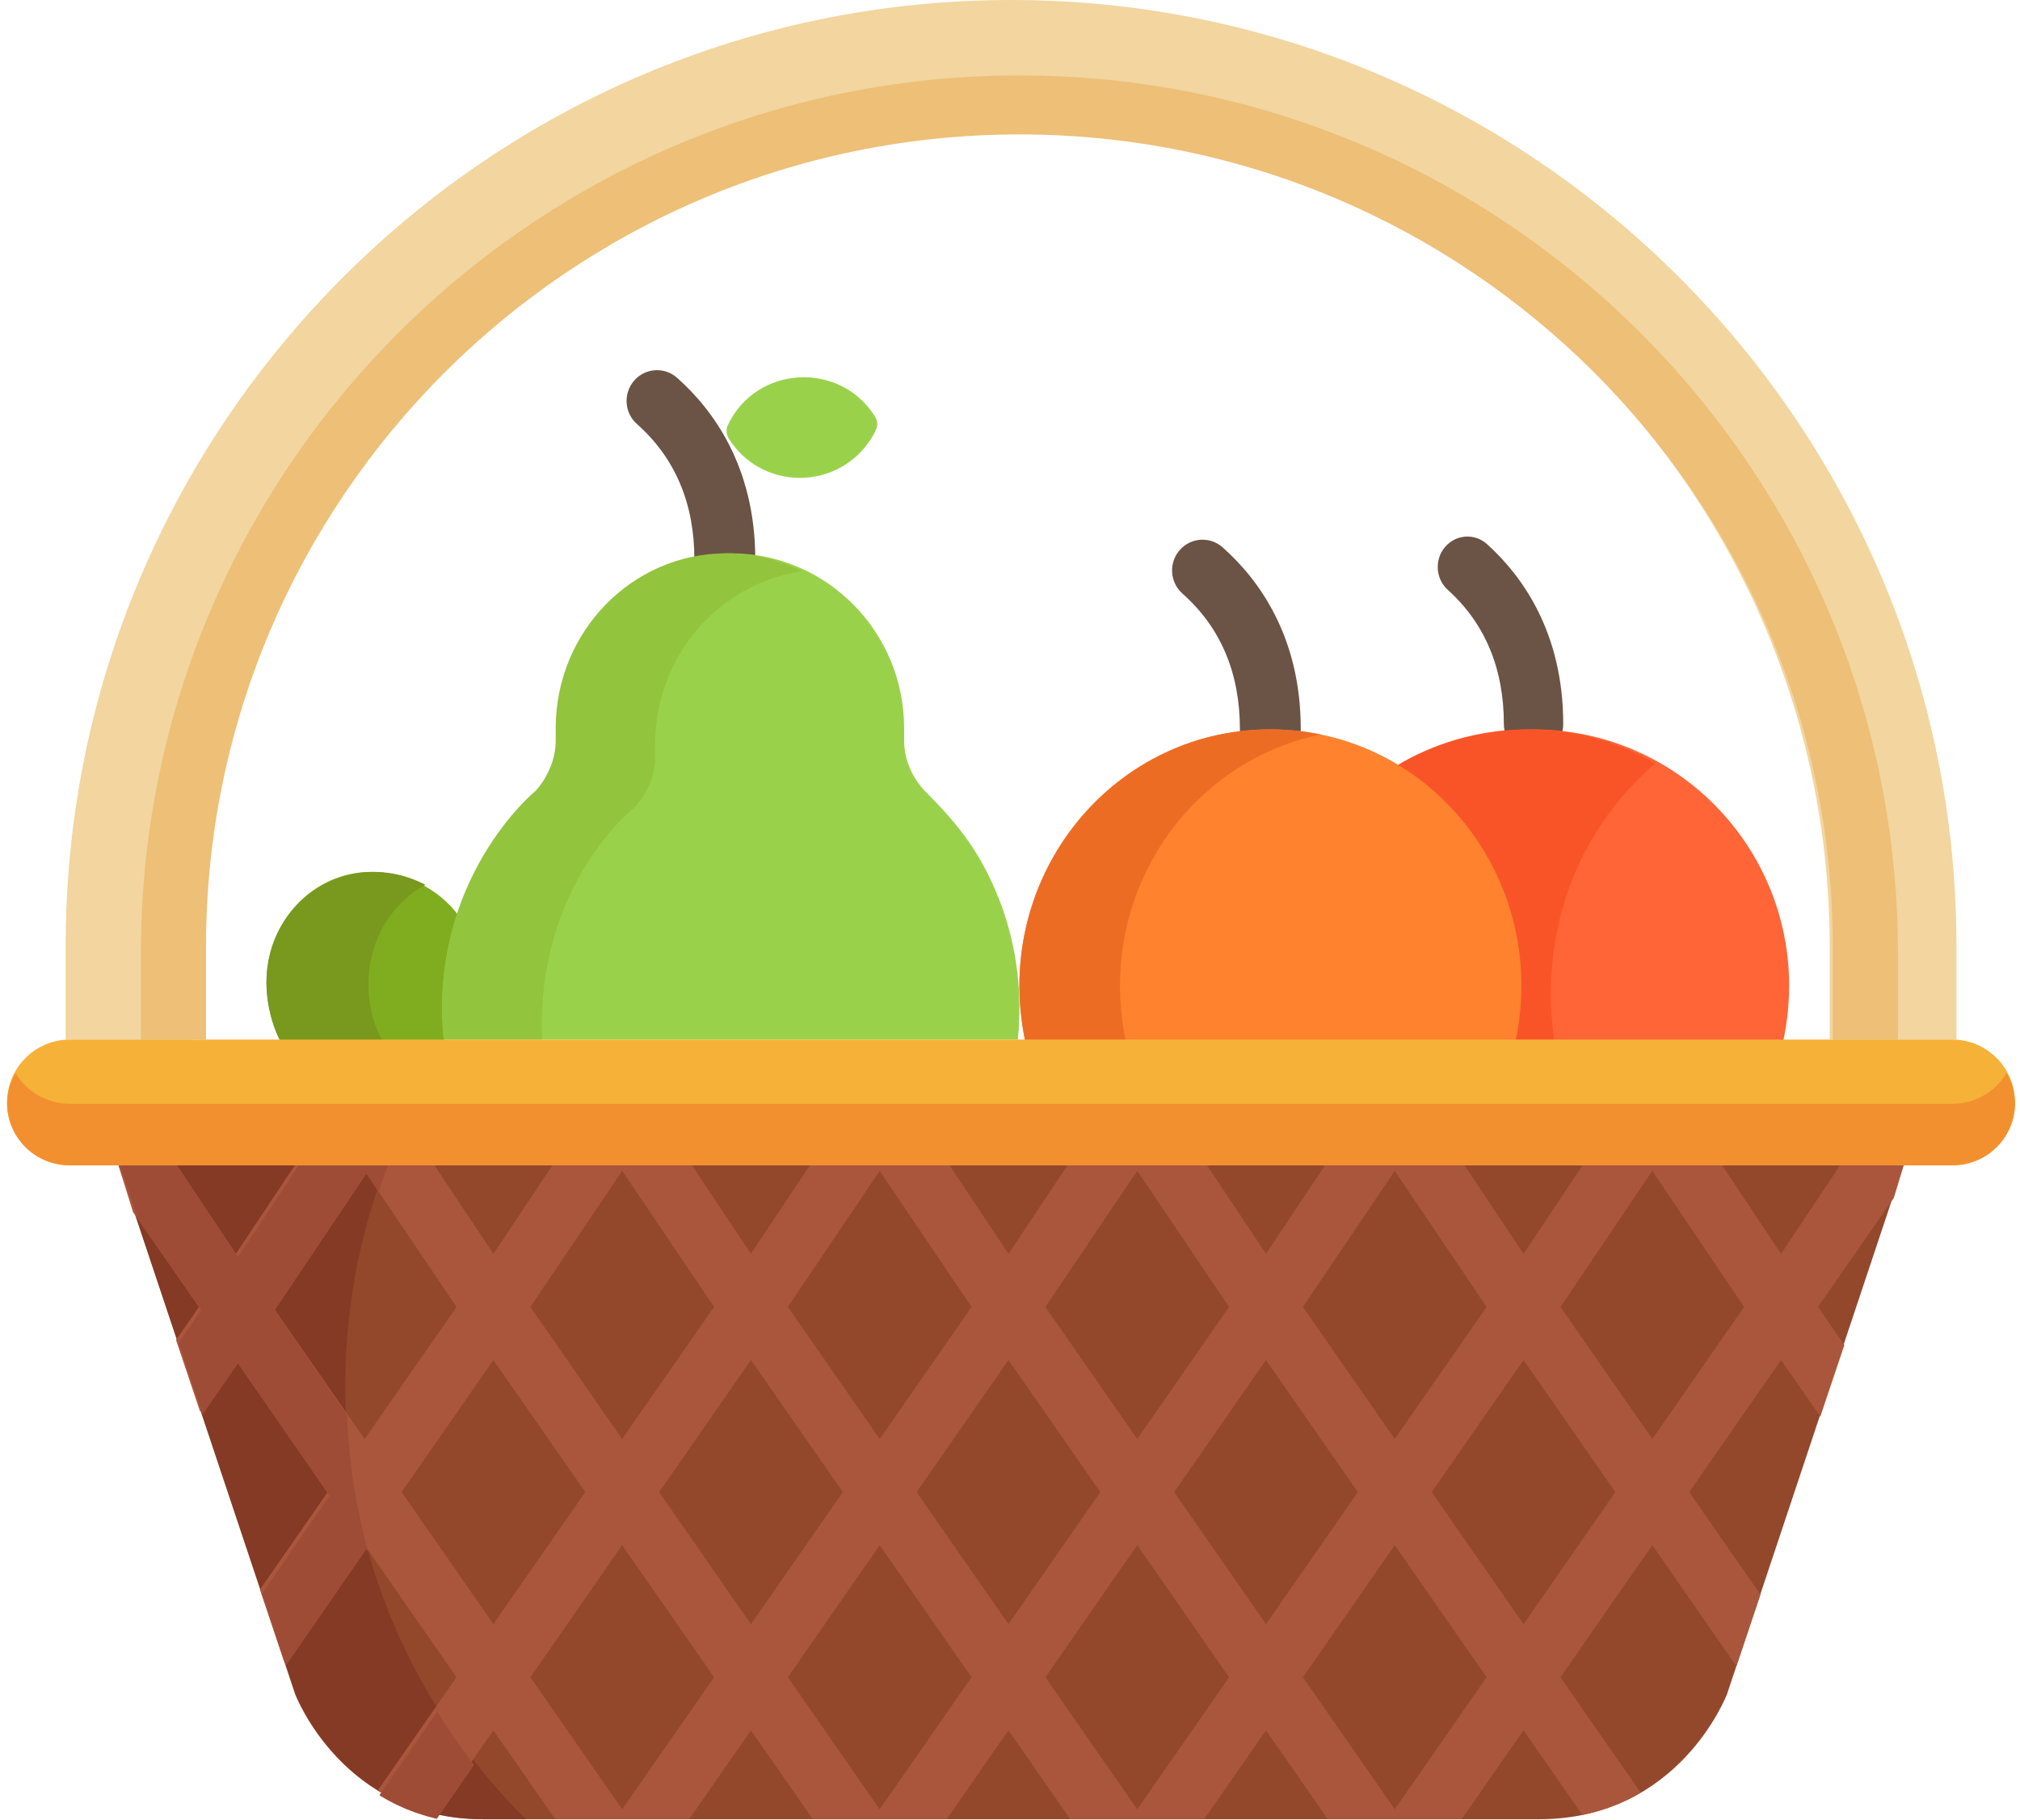
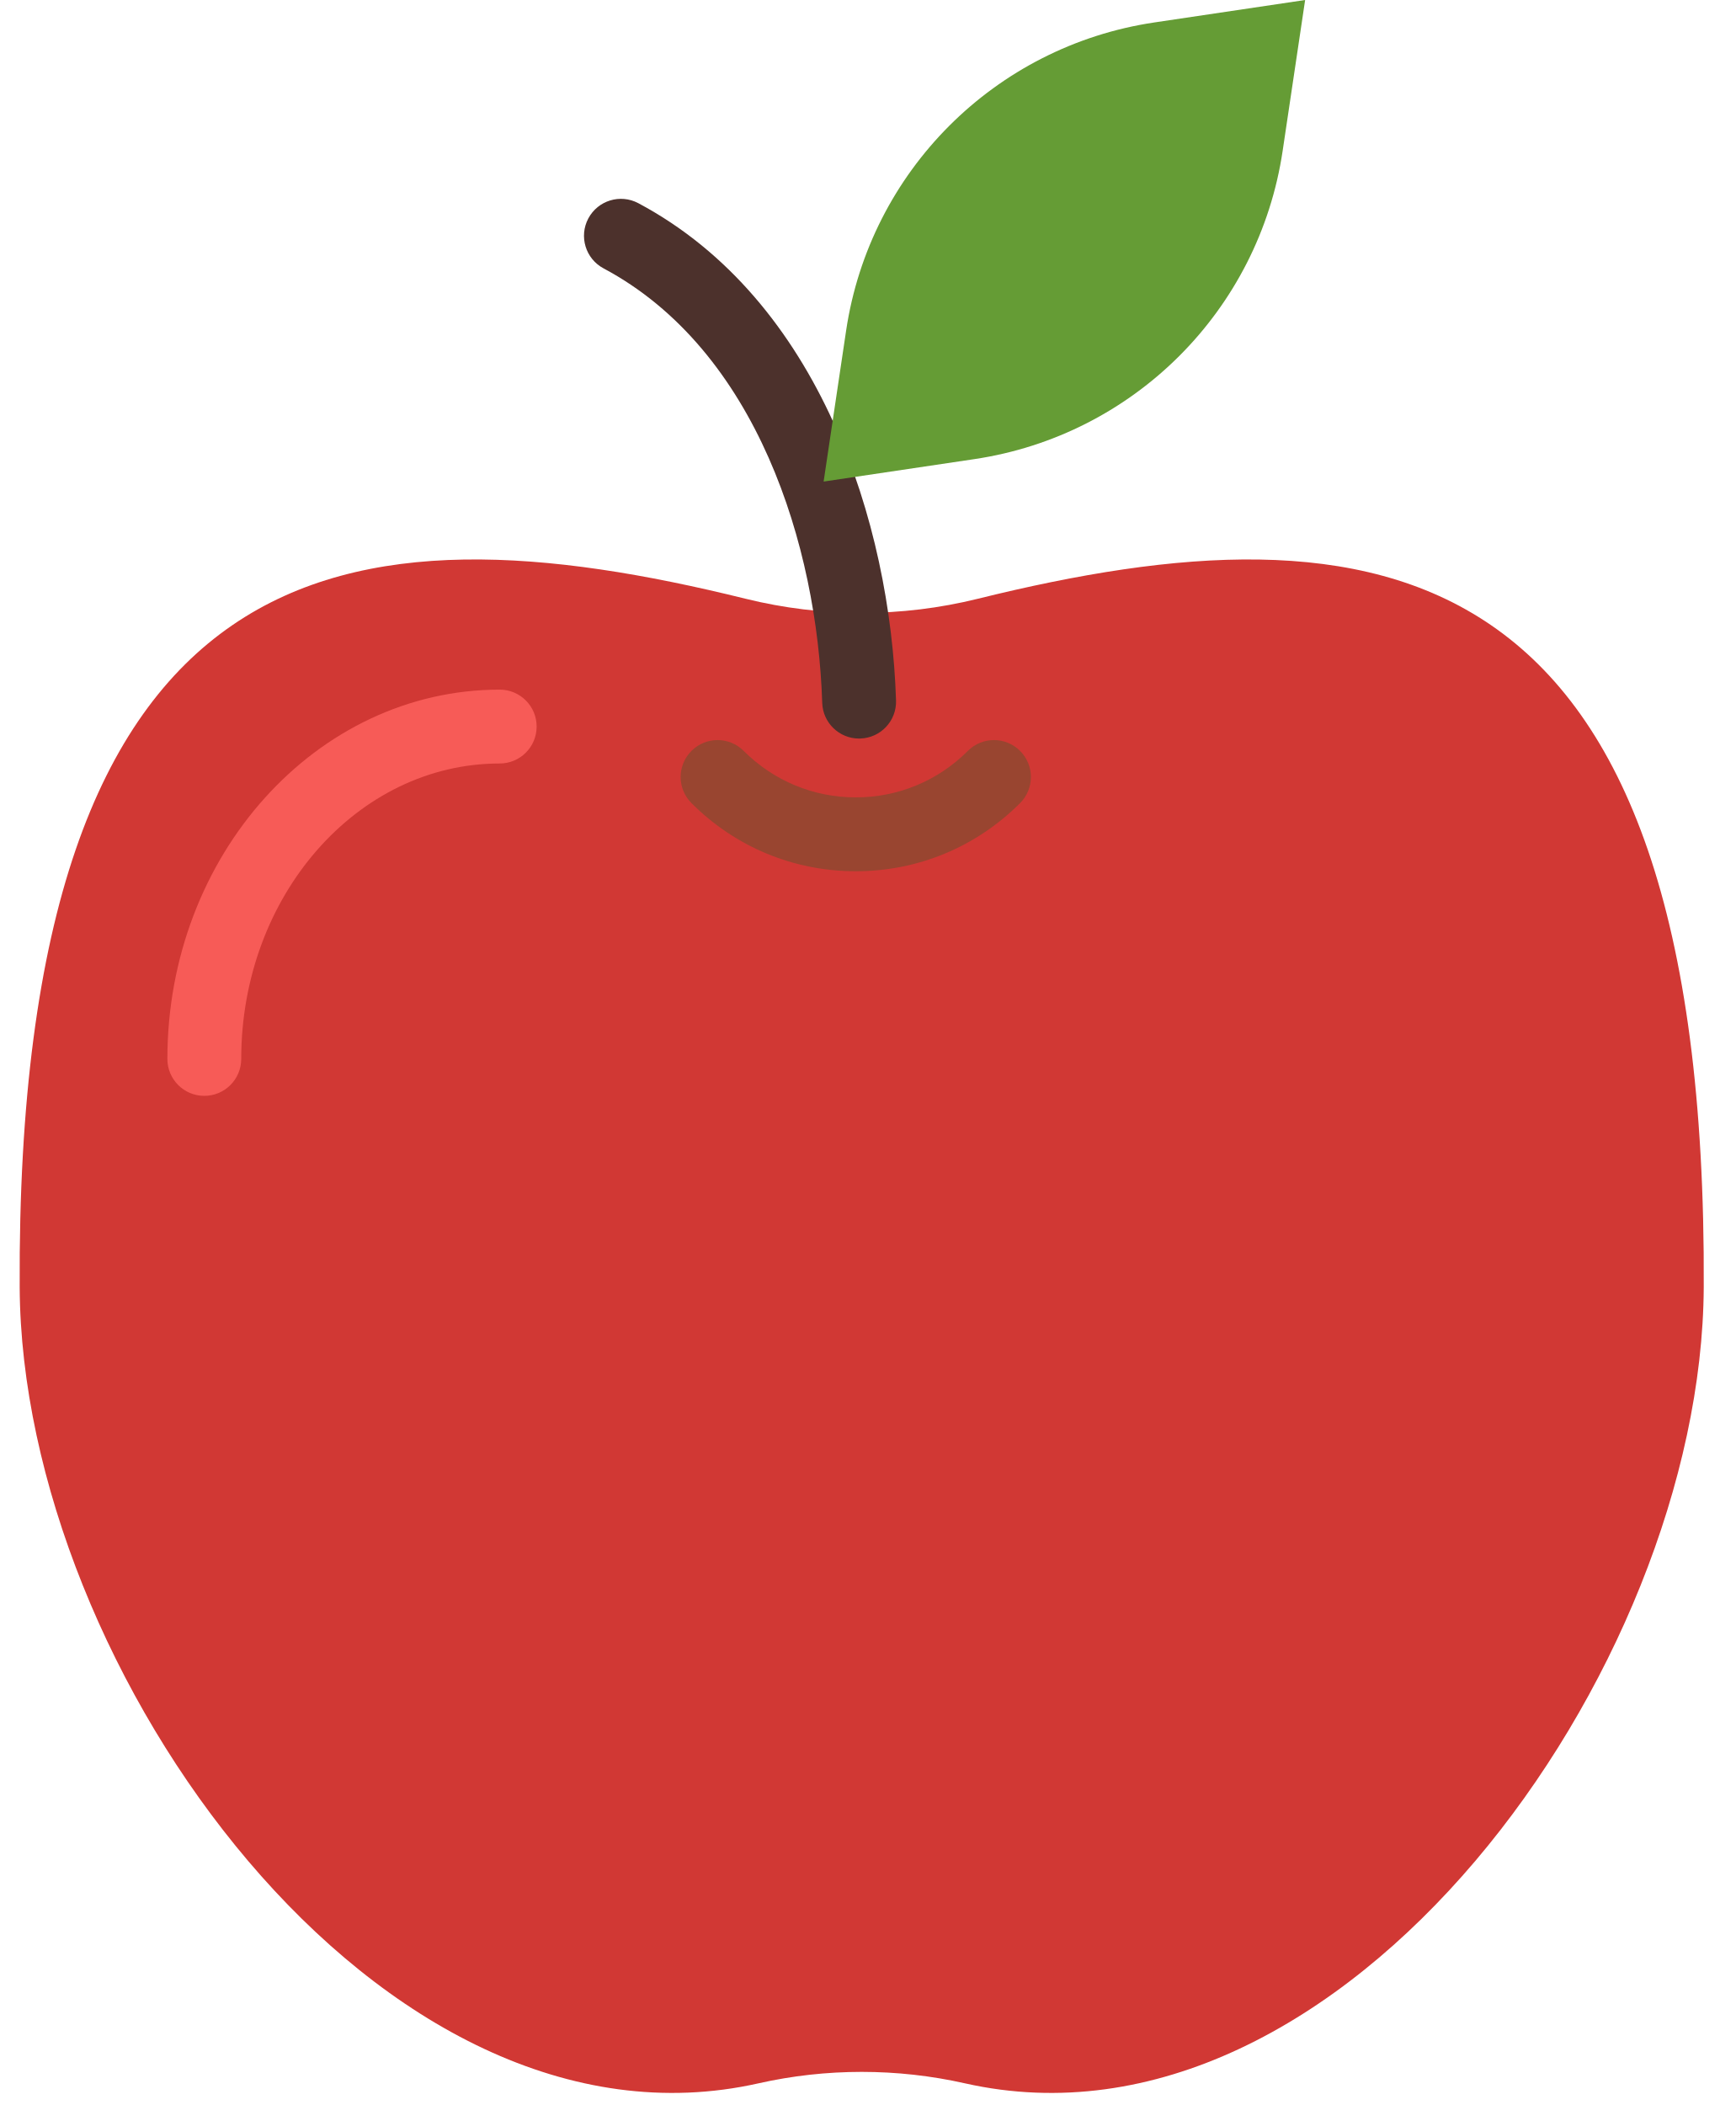
- <svg xmlns="http://www.w3.org/2000/svg" width="241px" height="217px" viewBox="0 0 241 217" version="1.1">
+ <svg xmlns="http://www.w3.org/2000/svg" width="47px" height="57px" viewBox="0 0 47 57" version="1.1">
  <defs />
-   <g id="Hábitos----5-/-5" stroke="none" stroke-width="1" fill="none" fill-rule="evenodd" transform="translate(-802, -126)">
-     <g id="Foods" transform="translate(720, 126)" fill-rule="nonzero">
-       <g id="fruit" transform="translate(82.84714, 0)">
-         <path d="M182.116,90 C180.16,90 178.574,88.372 178.574,86.364 C178.574,79.74 176.326,74.359 171.892,70.369 C170.421,69.046 170.274,66.749 171.564,65.239 C172.853,63.729 175.09,63.578 176.561,64.902 C180.711,68.636 185.657,75.391 185.657,86.365 C185.657,88.372 184.072,90 182.116,90 Z" id="Shape" fill="#6B5445" />
-         <path d="M179.551,125 L211.717,125 C216.452,105.303 201.696,87 182.018,87 C176.221,87 170.311,88.607 165.694,91.4 C177.32,98.43 182.678,111.986 179.551,125 Z" id="Shape" fill="#FF6536" />
-         <path d="M184.718,125 C182.5,111.251 187.396,99.005 196.637,91.07 C186.638,85.198 174.429,86.008 165.694,91.4 C177.085,98.43 182.335,111.986 179.271,125 L184.718,125 L184.718,125 Z" id="Shape" fill="#F95428" />
-         <path d="M205.211,202.043 L226.582,138 C214.796,138 24.984,138 12.976,138 L34.348,202.043 C34.396,202.17 40.049,217 56.777,217 L119.78,217 L182.781,217 C199.509,217 205.163,202.169 205.211,202.043 Z" id="Shape" fill="#93482B" />
-         <path d="M40.352,165.243 C40.352,155.612 42.222,146.418 45.612,138 L12.976,138 L34.415,202.043 C34.463,202.17 40.134,217 56.914,217 L61.886,217 C48.586,203.78 40.352,185.473 40.352,165.243 Z" id="Shape" fill="#843A24" />
-         <path d="M103.552,49.69 C99.384,43.024 89.37,43.558 86.002,50.692 C85.759,51.207 85.793,51.809 86.094,52.294 C87.92,55.241 91.097,57 94.593,57 C94.784,57 94.977,56.994 95.172,56.984 C98.842,56.775 102.09,54.596 103.647,51.299 C103.892,50.78 103.856,50.176 103.552,49.69 Z" id="Shape" fill="#9AD14B" />
-         <g id="Group" transform="translate(73.86372, 44)" fill="#6B5445">
-           <path d="M11.766,26.385 C9.76,26.385 8.134,24.743 8.134,22.717 C8.134,16.036 5.829,10.607 1.281,6.58 C-0.227,5.245 -0.377,2.927 0.945,1.404 C2.268,-0.12 4.562,-0.271 6.07,1.064 C10.325,4.833 15.398,11.648 15.398,22.718 C15.398,24.743 13.772,26.385 11.766,26.385 Z" id="Shape" />
-           <path d="M76.848,46.608 C74.842,46.608 73.216,44.966 73.216,42.94 C73.216,36.256 70.911,30.827 66.364,26.803 C64.855,25.467 64.704,23.15 66.026,21.627 C67.348,20.103 69.643,19.951 71.152,21.286 C75.407,25.052 80.479,31.867 80.479,42.941 C80.479,44.966 78.854,46.608 76.848,46.608 Z" id="Shape" />
+   <g id="Hábitos----5-/-5" stroke="none" stroke-width="1" fill="none" fill-rule="evenodd" transform="translate(-696, -481)">
+     <g id="Content" transform="translate(268, 177)" fill-rule="nonzero">
+       <g id="1">
+         <g id="Tipos-alimentos?" transform="translate(0, 201)">
+           <g id="Frutas" transform="translate(366, 103)">
+             <g id="apple" transform="translate(62, 0)">
+               <path d="M26.483,16.213 C24.418,16.724 22.256,16.724 20.191,16.213 C9.435,13.553 0.429,14.573 0.533,34.856 C0.586,45.246 10.316,58.718 20.542,56.413 C22.376,56 24.297,56 26.131,56.413 C36.357,58.718 46.087,45.246 46.14,34.856 C46.244,14.574 37.239,13.553 26.483,16.213 Z" id="Shape" fill="#D13834" />
+               <path d="M5.533,29.674 C4.98,29.674 4.533,29.226 4.533,28.674 C4.533,23.16 8.57,18.674 13.533,18.674 C14.086,18.674 14.533,19.122 14.533,19.674 C14.533,20.226 14.086,20.674 13.533,20.674 C9.674,20.674 6.533,24.263 6.533,28.674 C6.533,29.226 6.085,29.674 5.533,29.674 Z" id="Shape" fill="#F75B57" />
+               <path d="M23.265,19.999 C22.728,19.999 22.284,19.572 22.267,19.031 C22.132,14.799 20.506,9.486 16.345,7.267 C15.858,7.007 15.673,6.402 15.933,5.914 C16.194,5.427 16.797,5.242 17.287,5.502 C22.201,8.122 24.114,14.175 24.266,18.967 C24.284,19.519 23.851,19.981 23.298,19.998 C23.286,19.999 23.276,19.999 23.265,19.999 Z" id="Shape" fill="#4C312C" />
+               <path d="M23.176,23.592 C21.496,23.592 19.915,22.937 18.726,21.747 C18.335,21.357 18.335,20.724 18.726,20.333 C19.117,19.942 19.749,19.942 20.14,20.333 C20.952,21.145 22.031,21.592 23.176,21.592 C24.321,21.592 25.4,21.145 26.211,20.333 C26.602,19.942 27.234,19.942 27.625,20.333 C28.016,20.723 28.016,21.356 27.625,21.747 C26.436,22.937 24.856,23.592 23.176,23.592 Z" id="Shape" fill="#994530" />
+               <path d="M22.305,13.04 L22.914,8.954 C23.557,4.639 26.945,1.251 31.26,0.608 L35.345,0 L34.736,4.086 C34.093,8.401 30.705,11.789 26.39,12.432 L22.305,13.04 Z" id="Shape" fill="#659C35" />
+             </g>
+           </g>
        </g>
-         <path d="M52.237,125 C51.709,119.356 52.347,114.064 53.901,109.272 C51.62,106.077 47.526,104 43.44,104 C36.538,104 30.943,109.897 30.943,117.171 C30.943,119.882 31.722,122.904 33.054,125 L52.237,125 L52.237,125 L52.237,125 Z" id="Shape" fill="#80AD1F" />
-         <path d="M49.908,105.535 C40.819,100.867 30.943,107.445 30.943,117.172 C30.943,119.882 31.737,122.905 33.097,125 L45.284,125 C41.302,118.86 42.752,109.463 49.908,105.535 Z" id="Shape" fill="#78991D" />
-         <path d="M120.594,124 C121.126,118.555 120.5,113.205 118.686,108.152 C116.457,102.042 113.566,98.39 109.5,94.363 C109.479,94.314 107.059,92.016 107.022,88.47 L107.022,86.87 C107.022,75.345 97.762,66 86.343,66 C86.342,66 86.342,66 86.341,66 C74.921,66 65.662,75.346 65.662,86.87 L65.662,88.47 C65.624,92.013 63.206,94.314 63.185,94.363 C63.147,94.416 50.216,104.823 52.09,124 L120.594,124 Z" id="Shape" fill="#9AD14B" />
-         <path d="M74.874,96.308 C74.894,96.26 77.277,93.957 77.313,90.415 L77.313,88.816 C77.313,78.283 84.93,69.575 94.825,68.153 C92.108,66.776 89.052,66 85.816,66 C85.816,66 85.816,66 85.815,66 L85.815,66 C74.569,66 65.451,75.346 65.451,86.87 L65.451,88.47 C65.415,91.948 62.964,94.479 63.012,94.363 C62.975,94.416 50.242,104.823 52.087,124 L63.825,124 C63.073,105.439 74.945,96.207 74.874,96.308 Z" id="Shape" fill="#93C43D" />
-         <path d="M179.795,125 C184.43,105.306 169.985,87 150.722,87 C131.423,87 117.023,105.329 121.648,125 L179.795,125 Z" id="Shape" fill="#FF822E" />
-         <path d="M156.711,87.613 C154.772,87.211 152.766,87 150.712,87 C131.419,87 117.024,105.329 121.647,125 L133.646,125 C129.544,107.544 140.419,90.99 156.711,87.613 Z" id="Shape" fill="#ED6C24" />
-         <path d="M216.05,155.893 L225.104,142.878 L226.582,138 L219.351,138 L211.645,149.561 L203.939,138 L188.627,138 L180.921,149.561 L173.215,138 L157.902,138 L150.196,149.561 L142.49,138 L127.178,138 L119.471,149.562 L111.764,138 L96.453,138 L88.746,149.562 L81.04,138 L65.728,138 L58.022,149.562 L50.315,138 L35.002,138 L27.296,149.562 L19.589,138 L12.976,138 L15.031,144.595 L22.891,155.894 L20.154,159.83 L23.025,168.368 L27.296,162.227 L38.253,177.979 L30.166,189.606 L33.036,198.144 L42.659,184.312 L53.616,200.064 L44.213,213.58 C46.159,214.776 48.435,215.773 51.079,216.376 L58.021,206.396 L65.398,217 L81.37,217 L88.746,206.396 L96.121,217 L112.094,217 L119.469,206.396 L126.846,217 L142.818,217 L150.194,206.396 L157.57,217 L173.542,217 L180.919,206.396 L187.936,216.485 C190.611,215.939 192.922,214.995 194.904,213.837 L185.324,200.064 L196.281,184.312 L206.319,198.743 L209.189,190.205 L200.685,177.979 L211.643,162.227 L216.331,168.966 L219.201,160.427 L216.05,155.893 Z M165.557,139.657 L176.514,155.894 L165.557,171.646 L154.6,155.893 L165.557,139.657 Z M134.833,139.658 L145.79,155.893 L134.832,171.646 L123.875,155.894 L134.833,139.658 Z M104.107,139.659 L115.065,155.894 L104.107,171.646 L93.151,155.894 L104.107,139.659 Z M73.384,139.658 L84.341,155.894 L73.384,171.646 L62.426,155.894 L73.384,139.658 Z M31.701,155.893 L42.658,139.657 L53.616,155.893 L42.658,171.645 L31.701,155.893 Z M47.063,177.978 L58.021,162.226 L68.978,177.978 L58.021,193.73 L47.063,177.978 Z M73.384,215.815 L62.426,200.063 L73.384,184.311 L84.341,200.063 L73.384,215.815 Z M77.789,177.978 L88.746,162.226 L99.703,177.978 L88.746,193.73 L77.789,177.978 Z M104.108,215.815 L93.151,200.063 L104.107,184.311 L115.065,200.063 L104.108,215.815 Z M108.513,177.978 L119.47,162.226 L130.427,177.978 L119.469,193.73 L108.513,177.978 Z M134.833,215.815 L123.876,200.063 L134.833,184.311 L145.791,200.063 L134.833,215.815 Z M139.237,177.978 L150.194,162.226 L161.152,177.978 L150.195,193.73 L139.237,177.978 Z M165.557,215.815 L154.6,200.063 L165.557,184.311 L176.514,200.063 L165.557,215.815 Z M180.92,193.73 L169.962,177.978 L180.92,162.226 L191.877,177.978 L180.92,193.73 Z M196.283,171.646 L185.325,155.894 L196.283,139.658 L207.24,155.893 L196.283,171.646 Z" id="Shape" fill="#AA563C" />
-         <g id="Group" transform="translate(12.97606, 138)" fill="#9E4C36">
-           <path d="M42.74,72.526 C41.17,70.489 39.705,68.366 38.352,66.165 L31.443,76.148 C31.715,76.316 31.995,76.479 32.28,76.639 C32.396,76.704 32.516,76.767 32.634,76.83 C32.826,76.934 33.022,77.035 33.22,77.134 C33.35,77.199 33.481,77.264 33.613,77.326 C33.837,77.433 34.066,77.536 34.297,77.636 C34.402,77.682 34.506,77.731 34.614,77.776 C34.928,77.907 35.251,78.03 35.578,78.15 C35.719,78.202 35.864,78.249 36.008,78.298 C36.227,78.373 36.448,78.445 36.673,78.514 C36.827,78.562 36.983,78.609 37.14,78.654 C37.395,78.726 37.655,78.793 37.917,78.858 C38.042,78.889 38.164,78.923 38.29,78.952 L38.291,78.952 L42.74,72.526 Z" id="Shape" />
-           <path d="M10.169,18.295 L7.51,22.137 L10.359,30.722 L14.564,24.646 L25.496,40.443 L17.448,52.074 L20.297,60.657 L29.891,46.794 L30.091,47.084 C28.666,41.848 27.803,36.378 27.572,30.742 L18.958,18.295 L29.891,2.013 L31.338,4.168 C31.771,2.879 32.235,1.605 32.736,0.35 L22.252,0.35 L14.564,11.945 L6.875,0.35 L0.277,0.35 L2.606,7.367 L10.169,18.295 Z" id="Shape" />
-         </g>
-         <path d="M22.11,124 L22.11,112.835 C22.11,58.959 65.924,15.129 119.778,15.129 C173.633,15.129 217.447,58.959 217.447,112.835 L217.447,124 C226.319,124 223.674,124 232.571,124 L232.571,112.835 C232.571,50.618 181.973,0 119.779,0 C57.585,0 6.987,50.618 6.987,112.835 L6.987,124 L22.11,124 Z" id="Shape" fill="#F2D59F" />
-         <path d="M120.776,9 C62.986,9 15.971,55.944 15.971,113.646 L15.971,124 L23.733,124 L23.733,112.928 C23.733,59.499 67.267,16.033 120.777,16.033 C174.287,16.033 217.821,59.499 217.821,112.928 L217.821,124 C222.315,124 221.044,124 225.584,124 L225.584,113.646 C225.583,55.944 178.567,9 120.776,9 Z" id="Shape" fill="#EDBF77" />
-         <path d="M232.053,139 L7.505,139 C3.36,139 0,135.642 0,131.5 C0,127.357 3.36,124 7.505,124 L232.053,124 C236.198,124 239.558,127.357 239.558,131.5 C239.558,135.642 236.199,139 232.053,139 Z" id="Shape" fill="#F6B138" />
-         <path d="M232.052,131.667 L7.507,131.667 C4.731,131.667 2.312,130.19 1.014,128 C-1.855,132.838 1.696,139 7.507,139 L232.051,139 C237.864,139 241.412,132.836 238.544,128 C237.247,130.19 234.828,131.667 232.052,131.667 Z" id="Shape" fill="#F2902F" />
      </g>
    </g>
  </g>
</svg>
